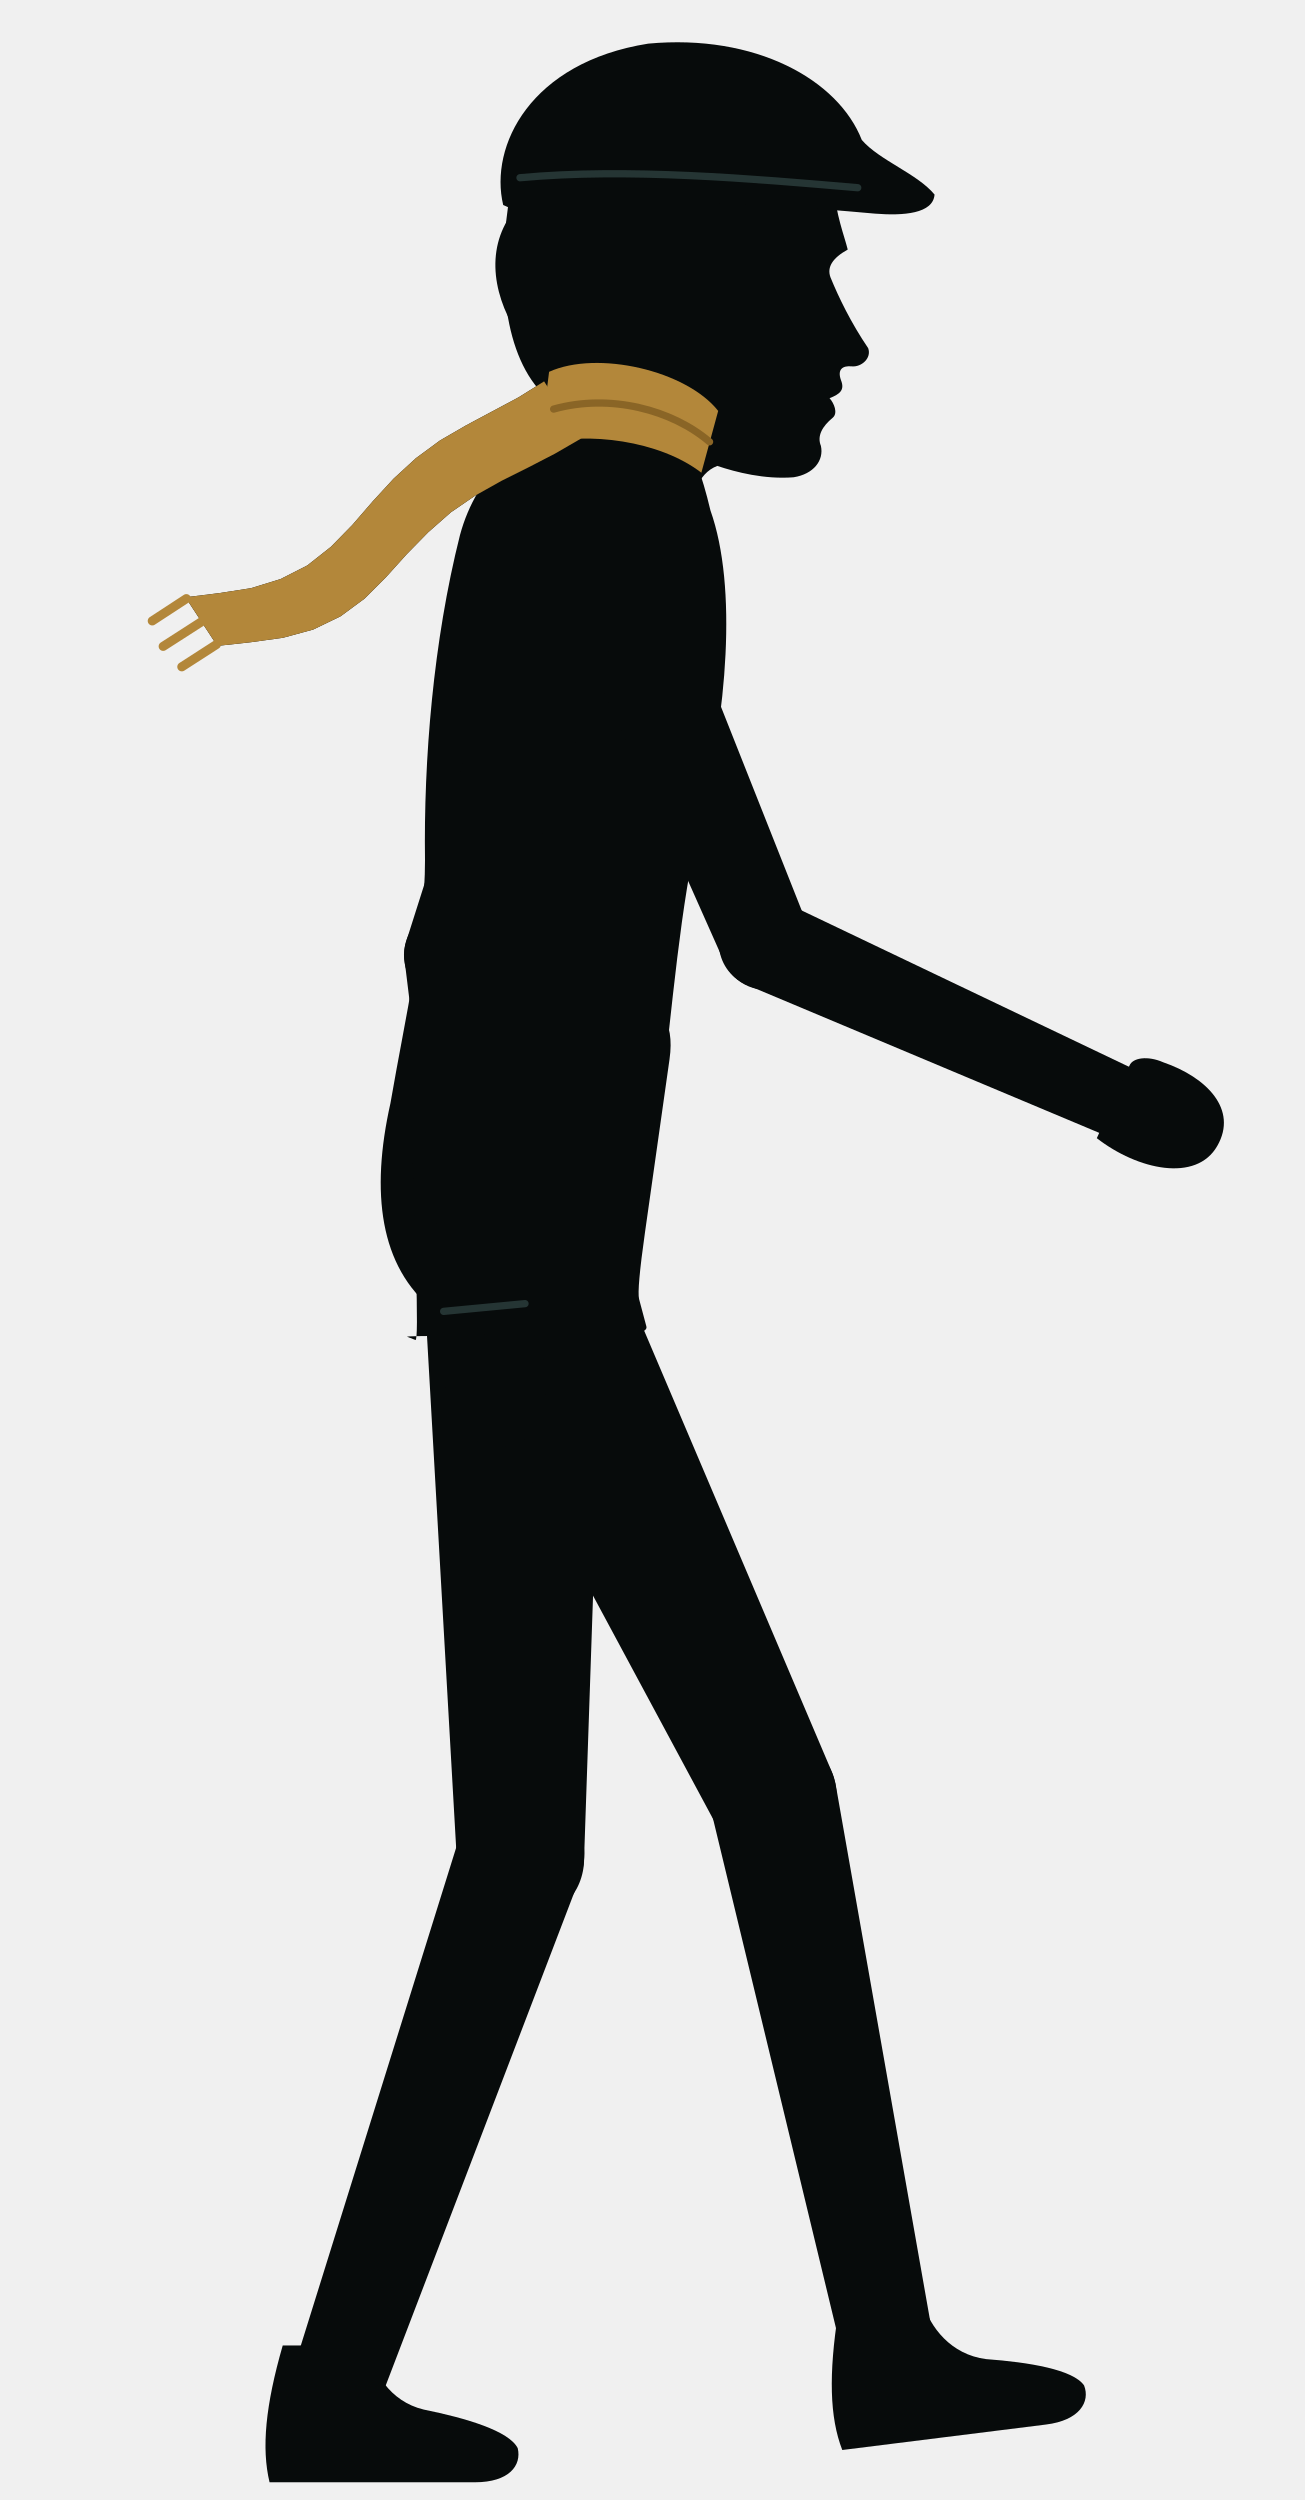
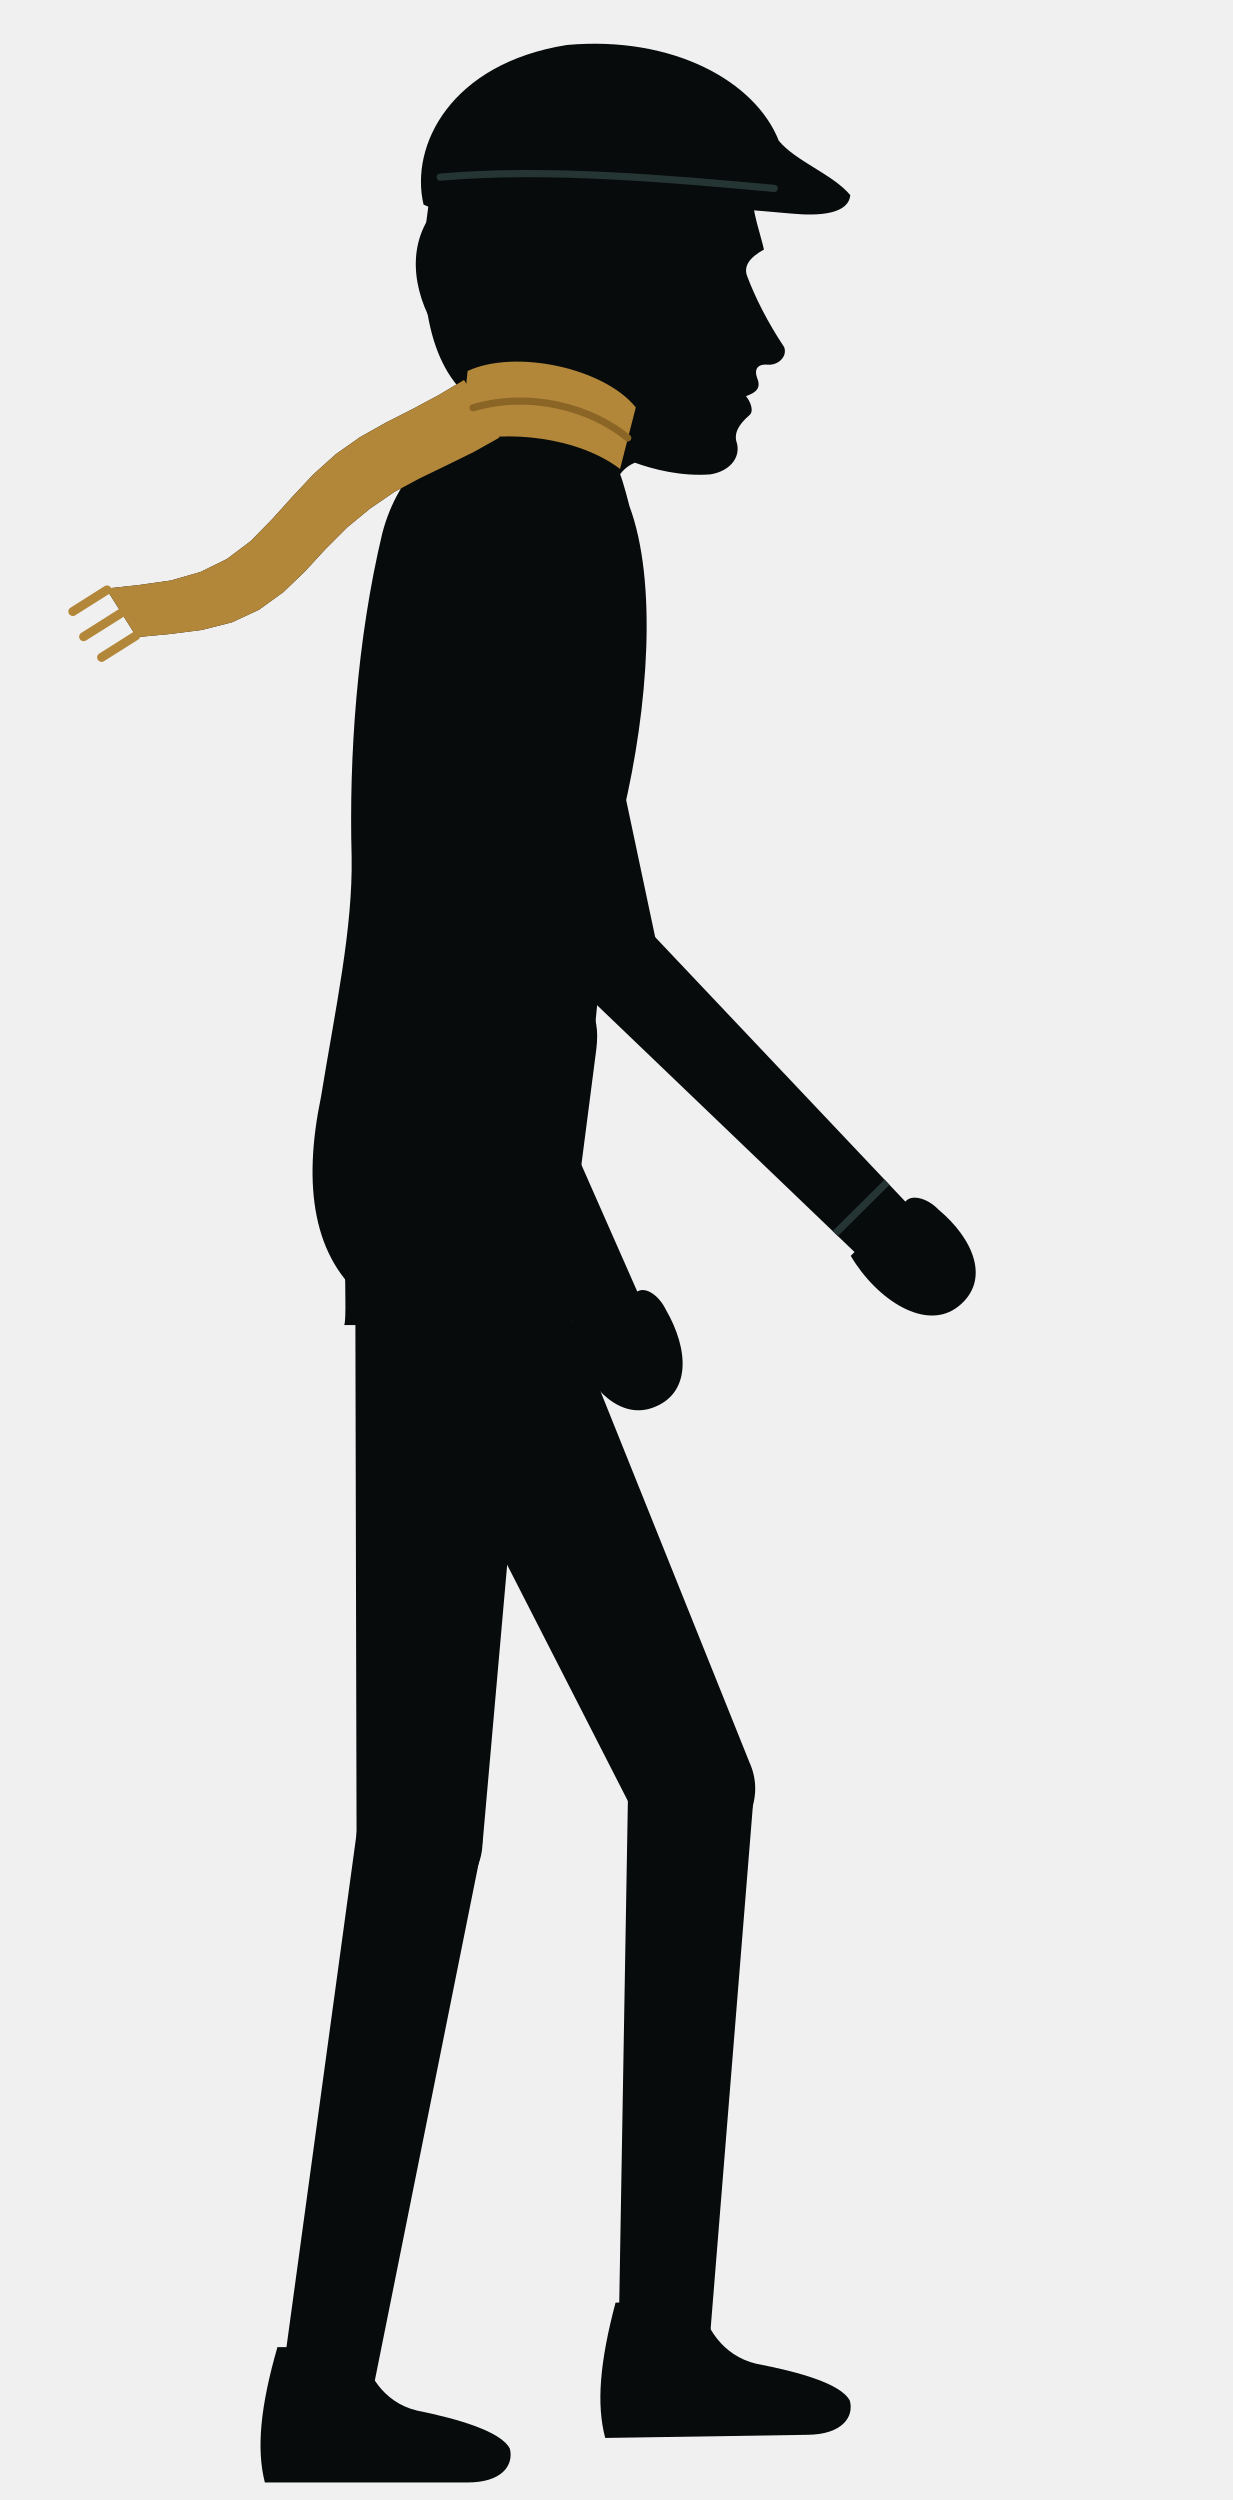
- <svg xmlns="http://www.w3.org/2000/svg" viewBox="-113 -548 287 550" width="287" height="550">
+ <svg xmlns="http://www.w3.org/2000/svg" viewBox="-99 -554 274 556" width="274" height="556">
  <defs>
    <g id="joueur-pas-22">
-       <path d="M-20 -270.6 L-12.5 -138.9 A14 14 0 0 0 15.5 -139.2 L20 -271 A20 20 0 1 0 -20 -270.6 Z" />
-       <path d="M-11.9 -143.9 L-50 -21.8 A10 10 0 0 0 -31.2 -15.2 L14.5 -134.7 A14 14 0 1 0 -11.9 -143.9 Z" />
-       <path d="M -50.8 -32 C -54.6 -18.8 -55.5 -9.4 -53.7 -1.9 L -8.5 -1.9 C -1 -1.9 1.8 -5.6 0.9 -9.4 C -1 -13.2 -10.4 -16 -19.8 -17.9 C -27.3 -19.7 -31.1 -26.3 -32 -32 Z" />
-       <path d="M-17.6 -262.2 L44.8 -146.1 A14 14 0 0 0 70 -158.2 L18.4 -279.5 A20 20 0 1 0 -17.6 -262.2 Z" />
-       <path d="M43.5 -149.4 L73.5 -25.1 A10 10 0 0 0 93.1 -29.1 L70.9 -155.1 A14 14 0 1 0 43.5 -149.4 Z" />
-       <path d="M 71.4 -39.2 C 69.3 -25.7 69.5 -16.2 72.3 -9 L 117.1 -14.6 C 124.5 -15.5 126.9 -19.6 125.5 -23.2 C 123.1 -26.7 113.4 -28.3 103.9 -29 C 96.2 -30 91.6 -36 90 -41.5 Z" />
-       <path d="M 13.5 -455.4 C 2.1 -452.8 -8.1 -444 -11.8 -430.3 C -17.7 -406.9 -19.8 -380.9 -19.5 -358.7 C -19.5 -342.6 -23.7 -325 -27.1 -305.3 C -31.5 -285.7 -29.5 -269.3 -17.6 -259.8 L 11.9 -254.1 C 23.8 -260.7 29.3 -280.2 32.2 -304 C 35.1 -327.9 36.5 -347.8 41 -367.4 C 46.9 -390.9 49.3 -418.8 43.3 -435.7 C 41.3 -444 39.8 -448.2 36.1 -450.7 Z" />
-       <path d="M-11.5 -333.6 Q-23.5 -335 -23 -318.6 L-21.5 -269.4 Q-21 -253 -21.6 -253.2 L-23.4 -253.9 Q-24 -254.1 -13.2 -254.1 L19 -254.1 Q29.8 -254.1 29.2 -256.2 L27.6 -262.2 Q27.1 -264.2 28.9 -276.9 L34.3 -315 Q36.1 -327.7 24.2 -329.2 Z" />
-       <path d="M6.5 -425.9 L46.3 -336.4 A10 10 0 0 0 64.8 -344.1 L28.7 -435.2 A12 12 0 1 0 6.5 -425.9 Z" />
-       <path d="M51.6 -331.2 L129 -298.7 A8 8 0 0 0 135.6 -313.2 L59.8 -349.4 A10 10 0 1 0 51.6 -331.2 Z" />
-       <path d="M 128.3 -297.6 C 137.3 -290.6 150.2 -287.8 154.8 -295.9 C 159.4 -303.9 152.5 -311 142.9 -314.3 C 139.5 -315.8 136.2 -315.3 135.5 -313.6 Z" />
-       <path d="M6.1 -434.4 L-23.6 -341 A10 10 0 0 0 -4.6 -334.6 L28.8 -426.7 A12 12 0 1 0 6.1 -434.4 Z" />
-       <path d="M-24 -336.8 L-13.8 -253.4 A8 8 0 0 0 2.1 -255 L-4.1 -338.7 A10 10 0 1 0 -24 -336.8 Z" />
-       <path d="M -15.1 -253.5 C -16.7 -242.2 -12.7 -229.7 -3.5 -229.7 C 5.8 -229.6 8.5 -239.1 6.6 -249.1 C 6.3 -252.8 4.2 -255.4 2.3 -255.2 Z" />
-       <path d="M 11.9 -433.5 C 12.8 -444.1 11.4 -452.7 8.8 -459.3 C -1.2 -466.6 -3.9 -483.9 -1.2 -502.8 C 1.7 -523.8 19.8 -536.1 39.9 -535.4 C 58.9 -533.7 69.6 -522.1 70.4 -507.1 C 70.9 -500.7 72.7 -496.3 73.5 -493.1 C 70.1 -491.2 68.9 -489.2 69.7 -487 C 71.5 -482.6 74.2 -477 78 -471.4 C 78.8 -469.2 76.5 -467.2 74.4 -467.4 C 72.3 -467.6 71.2 -466.7 72 -464.4 C 72.9 -462.2 71.8 -461.3 69.5 -460.4 C 70.5 -459.3 71.4 -457.1 70.2 -456.1 C 67.9 -454.2 66.7 -452.1 67.6 -449.9 C 68.3 -446.7 66 -443.7 61.6 -443 C 55.2 -442.5 49 -444.1 44.8 -445.5 C 40.4 -443.8 38.9 -438.6 38.3 -431.2 Z" />
-       <path d="M 0.9 -502.6 C -6.2 -494.7 -5 -484 0.6 -475 C 2.2 -481.2 5.7 -485.1 6.3 -491.5 C 8 -487.1 10 -484.8 12.1 -484.6 Z" />
-       <path d="M -2.3 -502.9 C -5.4 -515.9 3.7 -534.3 29.6 -538.4 C 53.2 -540.6 71.4 -530.5 76.6 -517.2 C 80.5 -512.7 88.8 -509.8 92.6 -505.2 C 92.3 -501 85.8 -500.5 79.5 -501 C 64.7 -502.3 41.5 -504.4 22.2 -502.9 C 11.4 -501.7 2.8 -500.3 -2.3 -502.9 Z" />
-       <path d="M 7.8 -466.2 C 18.4 -471 38 -466.5 45 -457.6 L 41.3 -444 C 32.1 -451.1 16.2 -453.1 5.8 -450.3 Z" />
-       <path d="M6.7 -464.1 L1.1 -460.6 L-4.7 -457.5 L-10.5 -454.4 L-16.2 -451.1 L-21.5 -447.2 L-26.4 -442.7 L-31 -437.7 L-35.5 -432.5 L-40.2 -427.7 L-45.4 -423.6 L-51.3 -420.6 L-57.8 -418.6 L-64.9 -417.5 L-72.2 -416.6 L-65.2 -405.9 L-57.9 -406.7 L-50.7 -407.7 L-44.1 -409.5 L-38.1 -412.4 L-32.8 -416.3 L-28.1 -421 L-23.5 -426.1 L-18.8 -430.9 L-13.8 -435.3 L-8.4 -439 L-2.7 -442.2 L3.3 -445.2 L9.1 -448.2 L14.8 -451.5 Z" />
+       <path d="M-17.8 -267.8 L42.2 -150.4 A14 14 0 0 0 67.7 -162 L18.6 -284.3 A20 20 0 1 0 -17.8 -267.8 Z" />
+       <path d="M40.7 -157 L38.5 -29.1 A10 10 0 0 0 58.4 -28.1 L68.7 -155.6 A14 14 0 1 0 40.7 -157 Z" />
+       <path d="M 37.9 -41.9 C 34.4 -28.7 33.6 -19.3 35.6 -11.8 L 80.7 -12.5 C 88.2 -12.6 91 -16.4 90 -20.1 C 88 -23.9 78.6 -26.5 69.2 -28.3 C 61.6 -30.1 57.8 -36.6 56.7 -42.2 Z" />
+       <path d="M-20 -276.8 L-19.7 -145 A14 14 0 0 0 8.3 -143.8 L19.9 -275.1 A20 20 0 1 0 -20 -276.8 Z" />
+       <path d="M-19.6 -146.9 L-36.9 -20.2 A10 10 0 0 0 -17.2 -16.8 L8 -142.3 A14 14 0 1 0 -19.6 -146.9 Z" />
+       <path d="M -37.3 -32 C -41.1 -18.8 -42 -9.4 -40.1 -1.9 L 5 -1.9 C 12.5 -1.9 15.3 -5.6 14.4 -9.4 C 12.5 -13.2 3.1 -16 -6.3 -17.9 C -13.8 -19.7 -17.6 -26.3 -18.5 -32 Z" />
+       <path d="M 10.9 -460.8 C -0.5 -458 -10.5 -449 -14 -435.3 C -19.6 -411.8 -21.4 -385.8 -20.8 -363.6 C -20.5 -347.5 -24.4 -329.8 -27.6 -310.1 C -31.7 -290.4 -29.5 -274.1 -17.4 -264.7 L 12.2 -259.5 C 24 -266.2 29.1 -285.8 31.7 -309.7 C 34.3 -333.5 35.5 -353.5 39.6 -373.2 C 45.2 -396.7 47.2 -424.7 41 -441.4 C 38.9 -449.7 37.3 -453.9 33.6 -456.3 Z" />
+       <path d="M-12.4 -338.6 Q-24.3 -339.9 -23.9 -323.8 L-22.4 -275.5 Q-21.9 -259.3 -22.5 -259.3 L-24.3 -259.3 Q-24.9 -259.3 -14 -259.3 L18.7 -259.3 Q29.6 -259.3 29.1 -261.2 L27.5 -266.9 Q26.9 -268.8 28.6 -281.8 L33.6 -320.5 Q35.3 -333.4 23.4 -334.7 Z" />
+       <path d="M3.4 -437.8 L-10.2 -340.8 A10 10 0 0 0 9.6 -337.6 L27.1 -434 A12 12 0 1 0 3.4 -437.8 Z" />
+       <path d="M-9.2 -334.9 L28.4 -259.8 A8 8 0 0 0 42.8 -266.6 L8.9 -343.5 A10 10 0 1 0 -9.2 -334.9 Z" />
+       <path d="M 27.2 -259.5 C 29.4 -248.3 37.4 -237.8 46.1 -240.9 C 54.8 -244 54.2 -253.9 49.1 -262.7 C 47.5 -266 44.7 -267.7 43 -266.9 Z" />
+       <path d="M3.7 -433.2 L27.8 -338.3 A10 10 0 0 0 47.3 -342.8 L27 -438.7 A12 12 0 1 0 3.7 -433.2 Z" />
+       <path d="M30.6 -333.5 L91.2 -275.4 A8 8 0 0 0 102.5 -286.6 L44.8 -347.6 A10 10 0 1 0 30.6 -333.5 Z" />
+       <path d="M 90.2 -274.7 C 96 -264.9 107 -257.7 114.2 -263.5 C 121.4 -269.3 117.5 -278.5 109.7 -285 C 107.2 -287.6 103.9 -288.3 102.6 -287 Z" />
+       <path d="M 9.2 -439.1 C 10.2 -449.7 8.8 -458.3 6.2 -465 C -3.8 -472.2 -6.5 -489.5 -3.7 -508.4 C -0.8 -529.4 17.3 -541.6 37.5 -540.9 C 56.5 -539.2 67.2 -527.6 68 -512.6 C 68.4 -506.2 70.2 -501.8 70.9 -498.5 C 67.6 -496.7 66.3 -494.7 67.2 -492.5 C 68.9 -488 71.6 -482.5 75.4 -476.8 C 76.2 -474.6 73.9 -472.7 71.8 -472.9 C 69.7 -473.1 68.6 -472.1 69.4 -469.9 C 70.3 -467.7 69.2 -466.7 66.9 -465.9 C 67.9 -464.7 68.8 -462.5 67.6 -461.6 C 65.3 -459.6 64.1 -457.6 64.9 -455.4 C 65.7 -452.2 63.3 -449.2 59 -448.5 C 52.6 -448 46.3 -449.6 42.2 -451.1 C 37.8 -449.3 36.3 -444.2 35.6 -436.8 Z" />
+       <path d="M -1.6 -508.2 C -8.7 -500.3 -7.5 -489.6 -2 -480.6 C -0.3 -486.8 3.2 -490.8 3.8 -497.1 C 5.5 -492.7 7.4 -490.4 9.5 -490.2 Z" />
+       <path d="M -4.8 -508.5 C -7.9 -521.6 1.2 -539.9 27.1 -544 C 50.7 -546.1 69 -535.9 74.2 -522.7 C 78 -518.1 86.3 -515.2 90.1 -510.6 C 89.7 -506.4 83.3 -505.9 77 -506.5 C 62.2 -507.8 39 -509.9 19.7 -508.4 C 8.9 -507.3 0.3 -505.9 -4.8 -508.5 Z" />
+       <path d="M 5 -471.5 C 15.6 -476.4 35.3 -472.2 42.4 -463.4 L 38.9 -449.7 C 29.6 -456.8 13.7 -458.5 3.3 -455.6 Z" />
+       <path d="M4.2 -469.5 L-1.5 -466.1 L-7.3 -463 L-13.2 -460 L-18.9 -456.8 L-24.3 -453 L-29.3 -448.5 L-33.9 -443.6 L-38.5 -438.5 L-43.2 -433.7 L-48.5 -429.7 L-54.4 -426.8 L-61 -424.9 L-68.1 -423.9 L-75.4 -423.1 L-68.6 -412.3 L-61.2 -413 L-54.1 -413.9 L-47.4 -415.6 L-41.4 -418.4 L-36 -422.3 L-31.2 -426.9 L-26.6 -431.9 L-21.8 -436.7 L-16.7 -440.9 L-11.3 -444.6 L-5.5 -447.7 L0.5 -450.6 L6.4 -453.5 L12.1 -456.7 Z" />
    </g>
-     <mask id="joueur-pas-22-dedans" maskUnits="userSpaceOnUse" x="-113" y="-548" width="287" height="550">
+     <mask id="joueur-pas-22-dedans" maskUnits="userSpaceOnUse" x="-99" y="-554" width="274" height="556">
      <use href="#joueur-pas-22" fill="#fff" />
    </mask>
  </defs>
  <use href="#joueur-pas-22" fill="#070b0b" />
  <g mask="url(#joueur-pas-22-dedans)" fill="none" stroke="#253534" stroke-linecap="round">
-     <path d="M -15.4 -259.5 L 2.5 -261.2" stroke-width="1.6" />
-     <path d="M 1.4 -508.9 C 25 -511.1 52.5 -508.7 75.7 -506.7" stroke-width="1.6" />
+     <path d="M 86.1 -279 L 98.9 -291.7" stroke-width="1.6" />
+     <path d="M -1.1 -514.6 C 22.6 -516.7 50 -514.2 73.2 -512.1" stroke-width="1.6" />
  </g>
  <g>
-     <path d="M 7.8 -466.2 C 18.4 -471 38 -466.5 45 -457.6 L 41.3 -444 C 32.1 -451.1 16.2 -453.1 5.8 -450.3 Z" fill="#b3873a" />
-     <path d="M6.7 -464.1 L1.1 -460.6 L-4.7 -457.5 L-10.5 -454.4 L-16.2 -451.1 L-21.5 -447.2 L-26.4 -442.7 L-31 -437.7 L-35.5 -432.5 L-40.2 -427.7 L-45.4 -423.6 L-51.3 -420.6 L-57.8 -418.6 L-64.9 -417.5 L-72.2 -416.6 L-65.2 -405.9 L-57.9 -406.7 L-50.7 -407.7 L-44.1 -409.5 L-38.1 -412.4 L-32.8 -416.3 L-28.1 -421 L-23.5 -426.1 L-18.8 -430.9 L-13.8 -435.3 L-8.4 -439 L-2.7 -442.2 L3.3 -445.2 L9.1 -448.2 L14.8 -451.5 Z" fill="#b3873a" />
-     <path d="M-72 -416.3 L-79.5 -411.4 M-68.7 -411.2 L-77.1 -405.8 M-65.4 -406.2 L-73 -401.3" fill="none" stroke="#b3873a" stroke-width="2" stroke-linecap="round" />
-     <path d="M 8.8 -458 C 21.3 -461.5 34.9 -457.8 43.1 -450.8" fill="none" stroke="#8a6526" stroke-width="1.6" stroke-linecap="round" />
+     <path d="M 5 -471.5 C 15.6 -476.4 35.3 -472.2 42.4 -463.4 L 38.9 -449.7 C 29.6 -456.8 13.7 -458.5 3.3 -455.6 Z" fill="#b3873a" />
+     <path d="M4.2 -469.5 L-1.5 -466.1 L-7.3 -463 L-13.2 -460 L-18.9 -456.8 L-24.3 -453 L-29.3 -448.5 L-33.9 -443.6 L-38.5 -438.5 L-43.2 -433.7 L-48.5 -429.7 L-54.4 -426.8 L-61 -424.9 L-68.1 -423.9 L-75.4 -423.1 L-68.6 -412.3 L-61.2 -413 L-54.1 -413.9 L-47.4 -415.6 L-41.4 -418.4 L-36 -422.3 L-31.2 -426.9 L-26.6 -431.9 L-21.8 -436.7 L-16.7 -440.9 L-11.3 -444.6 L-5.5 -447.7 L0.5 -450.6 L6.4 -453.5 L12.1 -456.7 Z" fill="#b3873a" />
+     <path d="M-75.2 -422.8 L-82.8 -418 M-72 -417.7 L-80.4 -412.4 M-68.8 -412.6 L-76.4 -407.8" fill="none" stroke="#b3873a" stroke-width="2" stroke-linecap="round" />
+     <path d="M 6.2 -463.3 C 18.6 -467 32.3 -463.5 40.6 -456.6" fill="none" stroke="#8a6526" stroke-width="1.6" stroke-linecap="round" />
  </g>
</svg>
